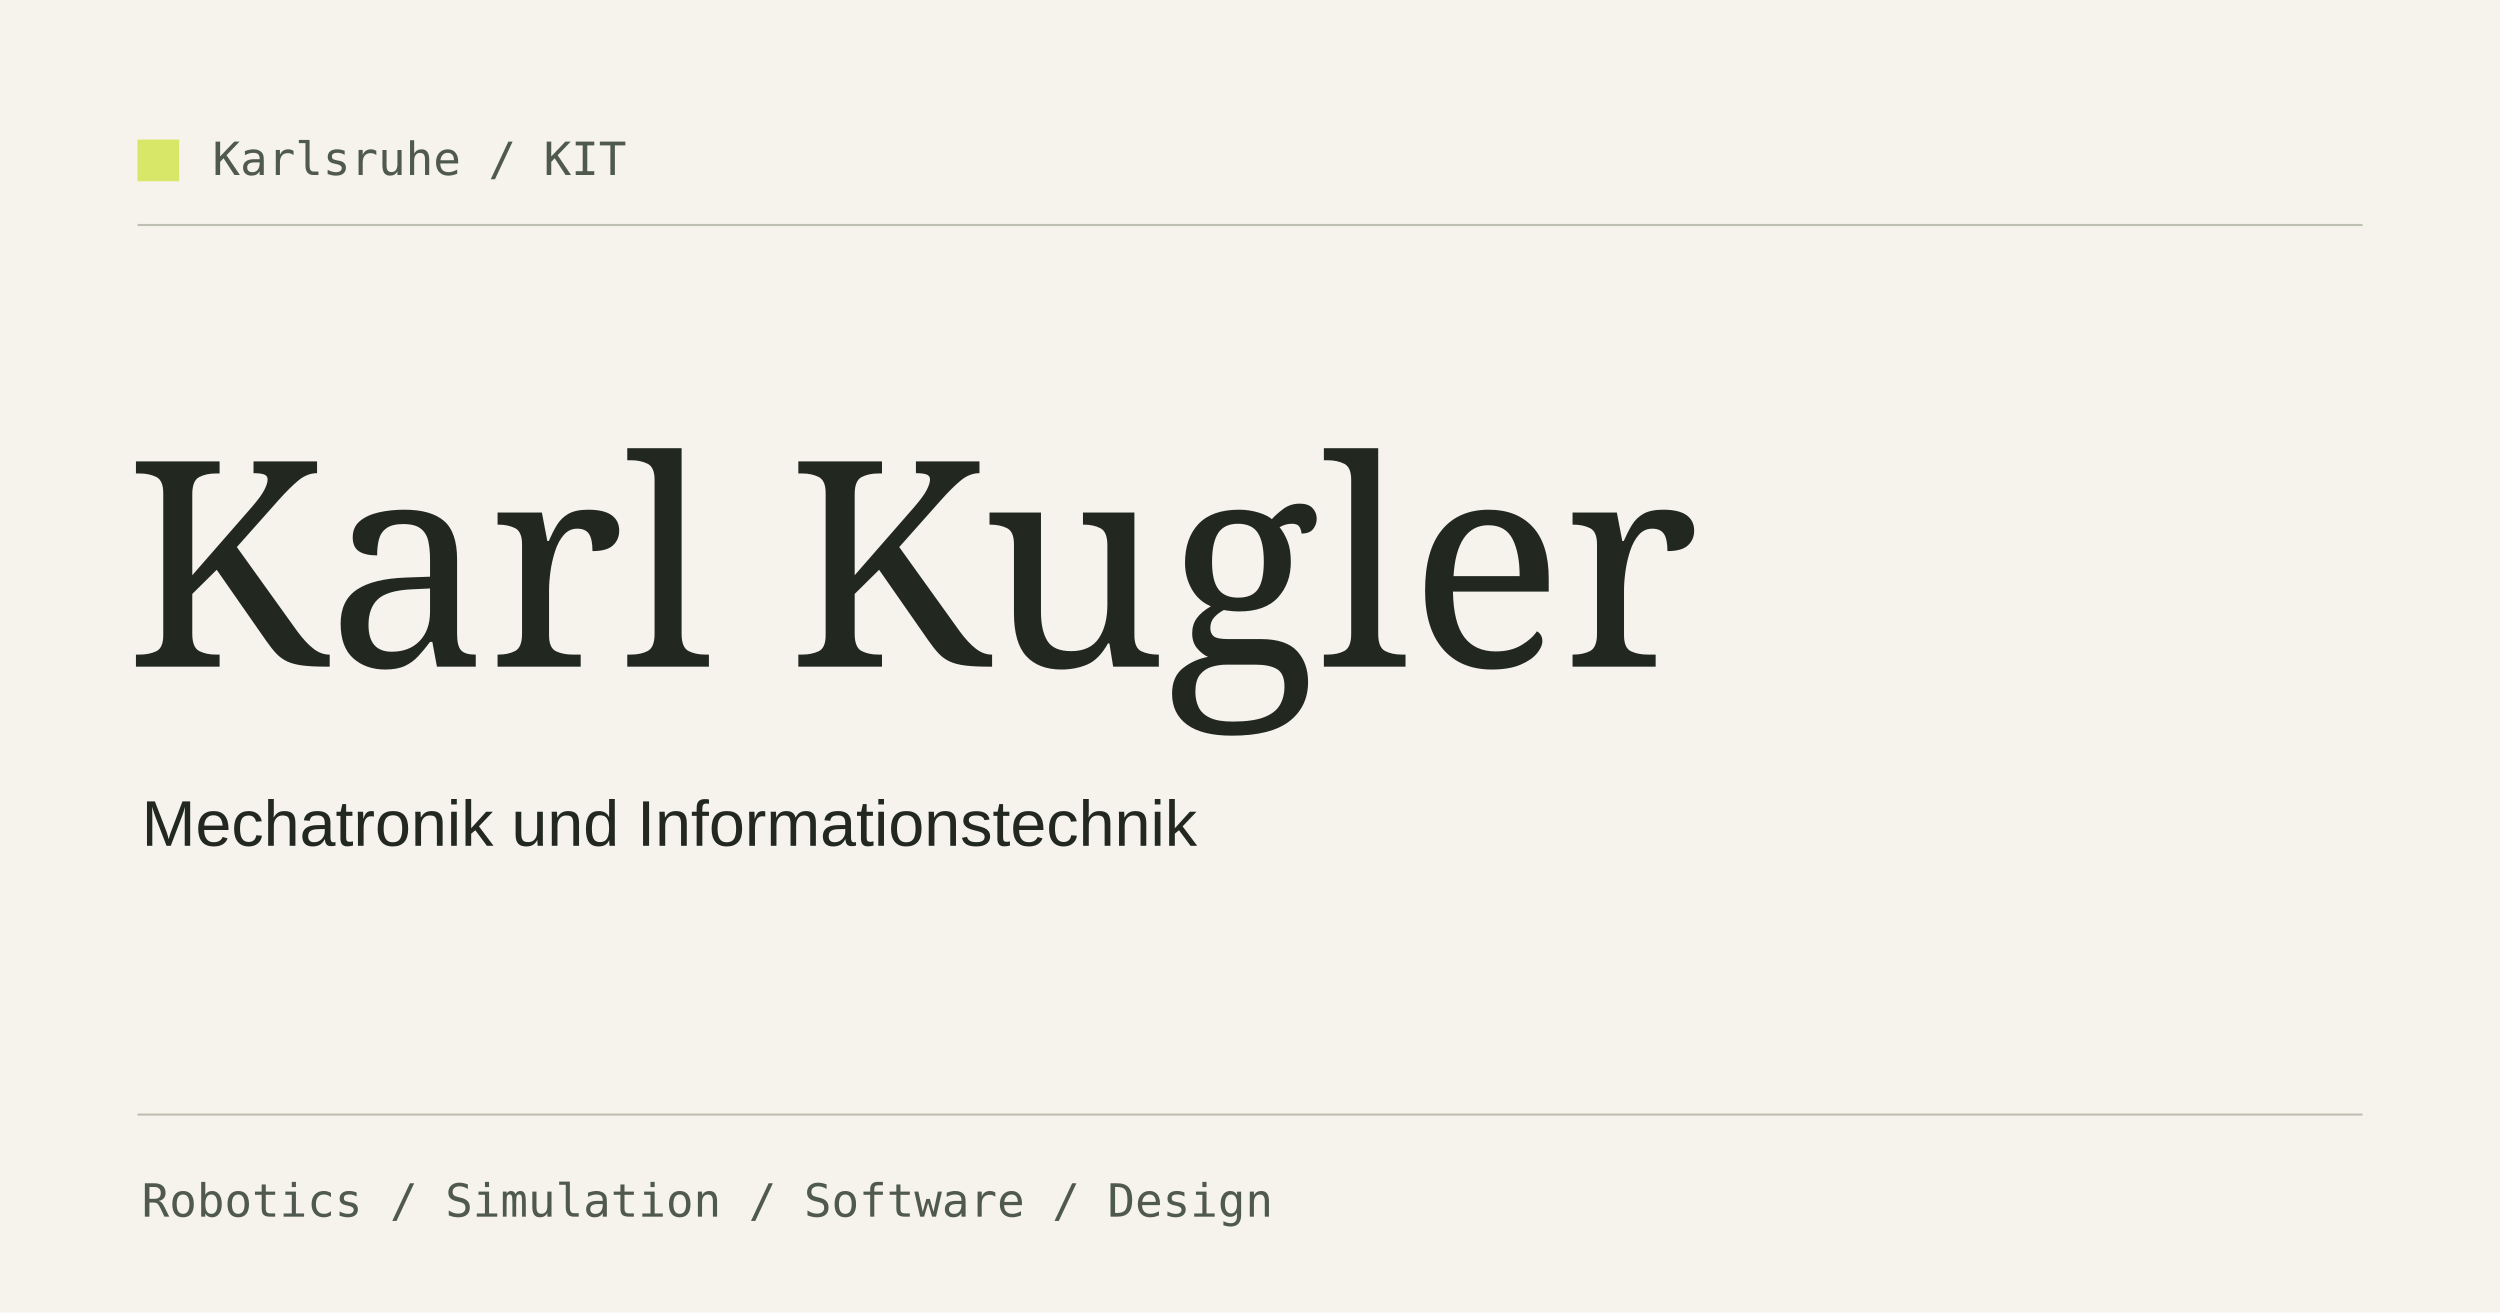
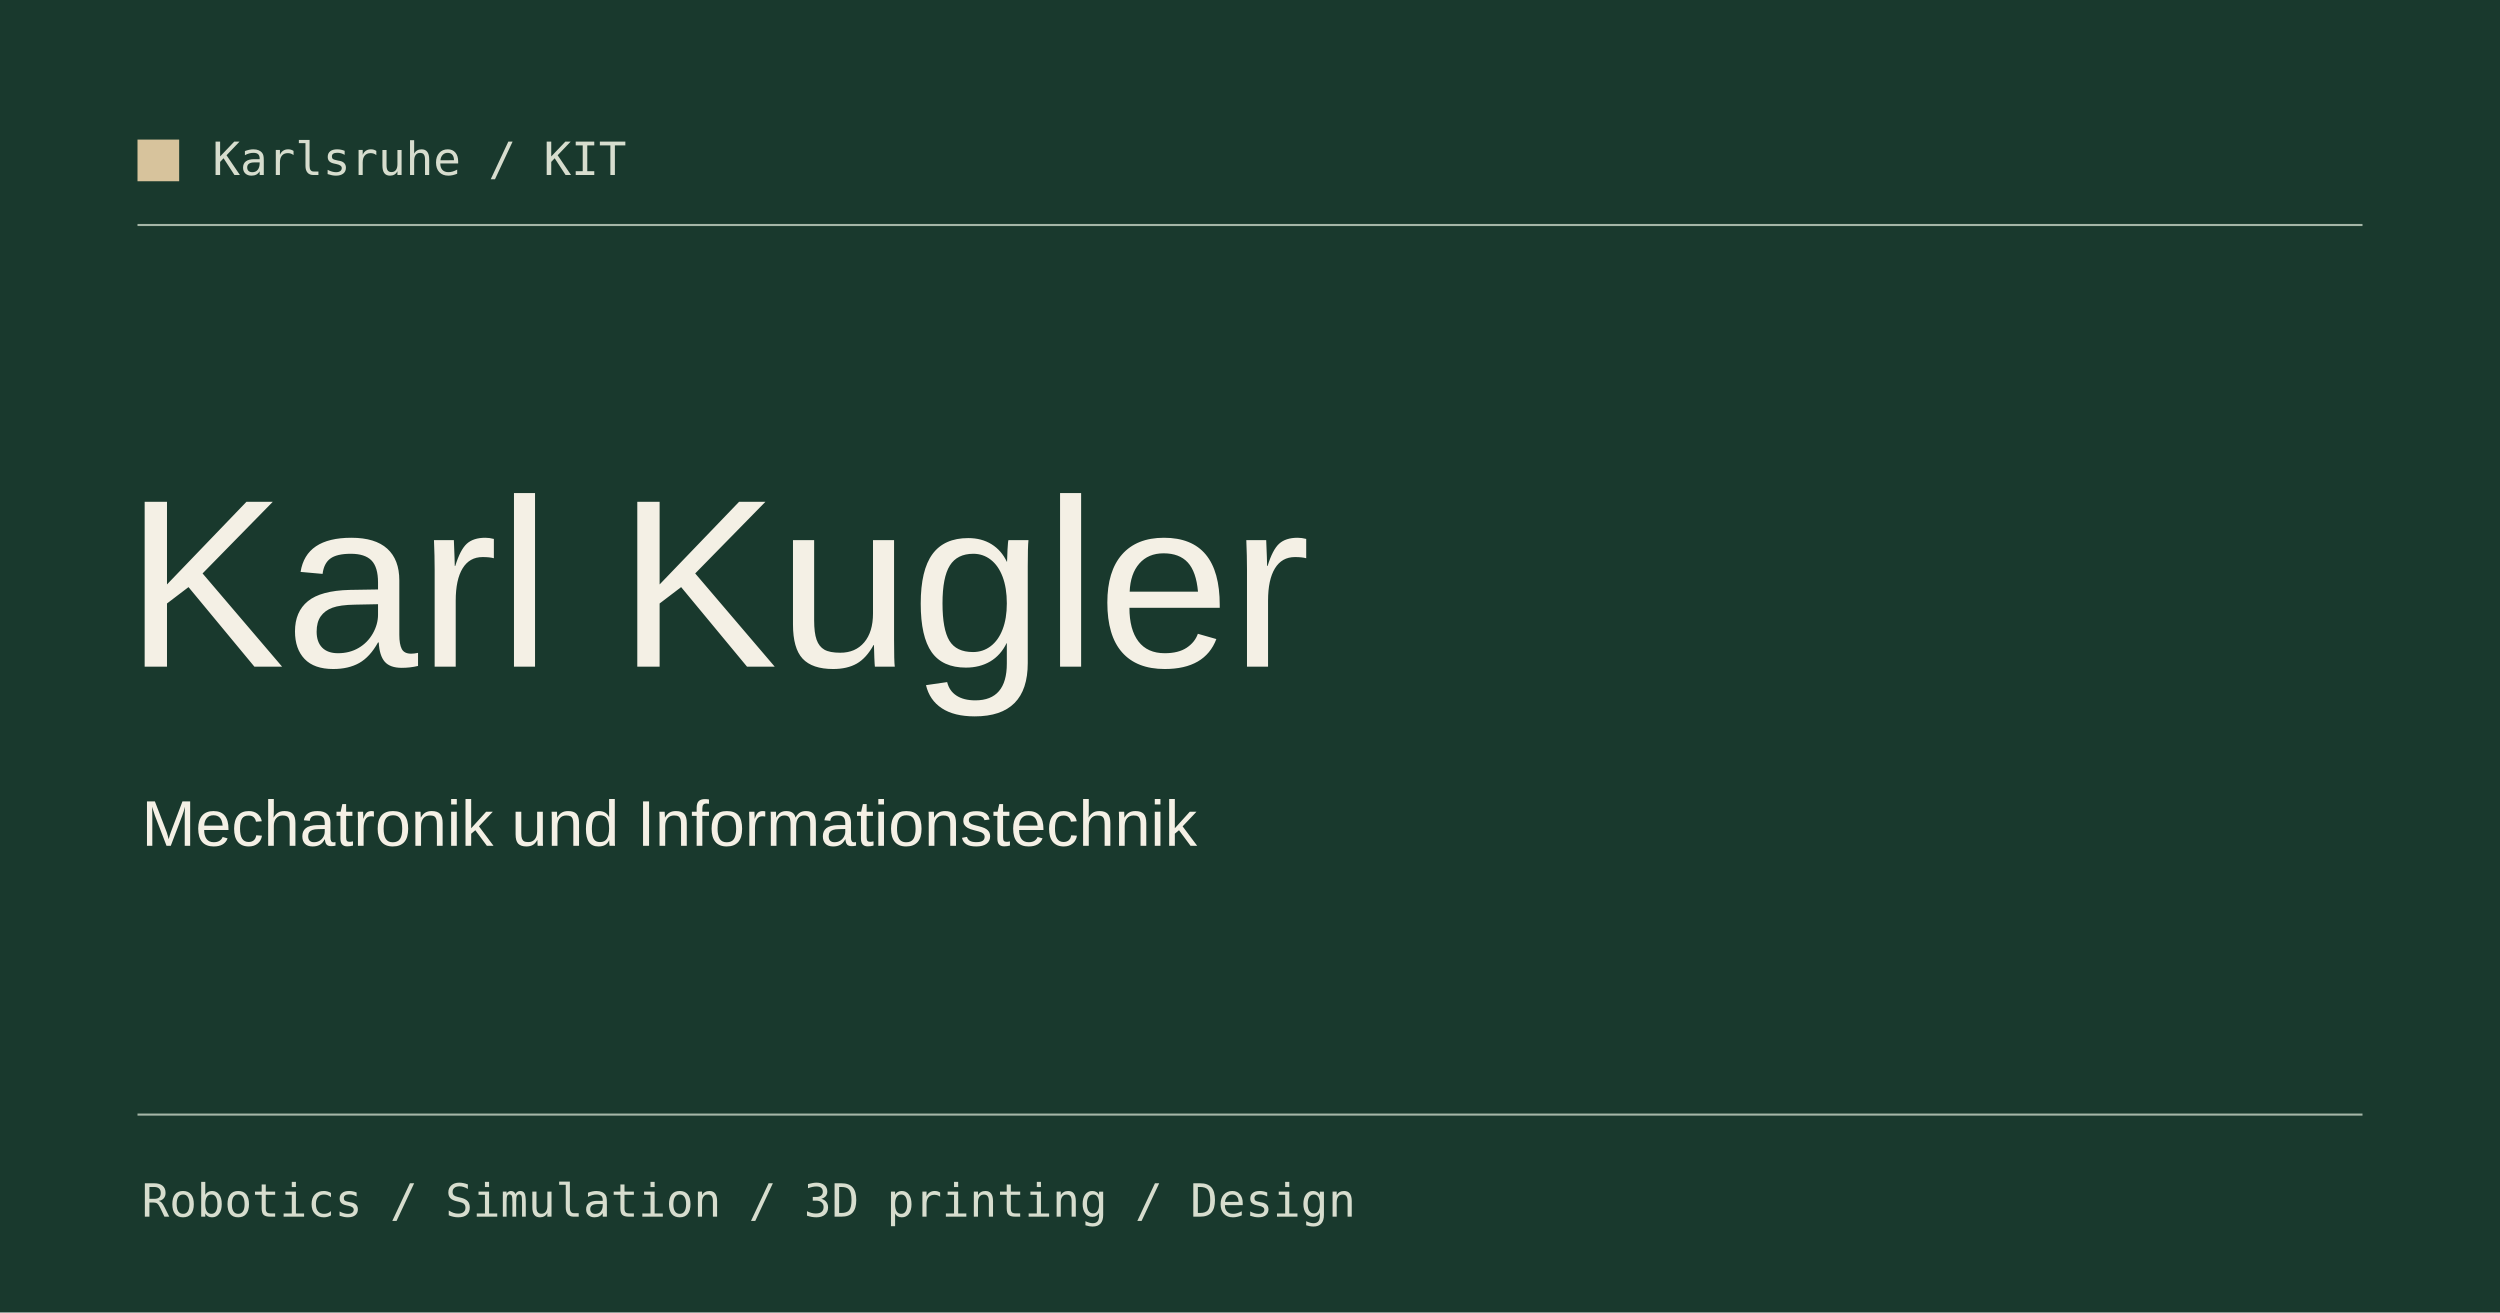
<svg xmlns="http://www.w3.org/2000/svg" width="1200" height="630" viewBox="0 0 1200 630">
-   <path fill="#f5f3eb" d="M0 0h1200v630H0z" />
-   <path fill="#d9e768" d="M66 67h20v20H66z" />
-   <path stroke="#bdbfb2" d="M66 108h1068M66 535h1068" />
-   <text fill="#50594e" x="102" y="84" font-family="monospace" font-size="22">Karlsruhe / KIT</text>
-   <text fill="#222820" x="60" y="320" font-family="Georgia,serif" font-size="138">Karl Kugler</text>
-   <text fill="#222820" x="68" y="406" font-family="Arial,sans-serif" font-size="31">Mechatronik und Informationstechnik</text>
-   <text fill="#50594e" x="68" y="584" font-family="monospace" font-size="22">Robotics / Simulation / Software / Design</text>
+   <path fill="#19392d" d="M0 0h1200v630H0z" />
+   <path fill="#d7c39c" d="M66 67h20v20H66z" />
+   <path stroke="#a5b6a7" d="M66 108h1068M66 535h1068" />
+   <text fill="#d7ddce" x="102" y="84" font-family="monospace" font-size="22">Karlsruhe / KIT</text>
+   <text fill="#f4f0e5" x="60" y="320" font-family="Arial,sans-serif" font-size="115">Karl Kugler</text>
+   <text fill="#f4f0e5" x="68" y="406" font-family="Arial,sans-serif" font-size="31">Mechatronik und Informationstechnik</text>
+   <text fill="#d7ddce" x="68" y="584" font-family="monospace" font-size="22">Robotics / Simulation / 3D printing / Design</text>
</svg>
